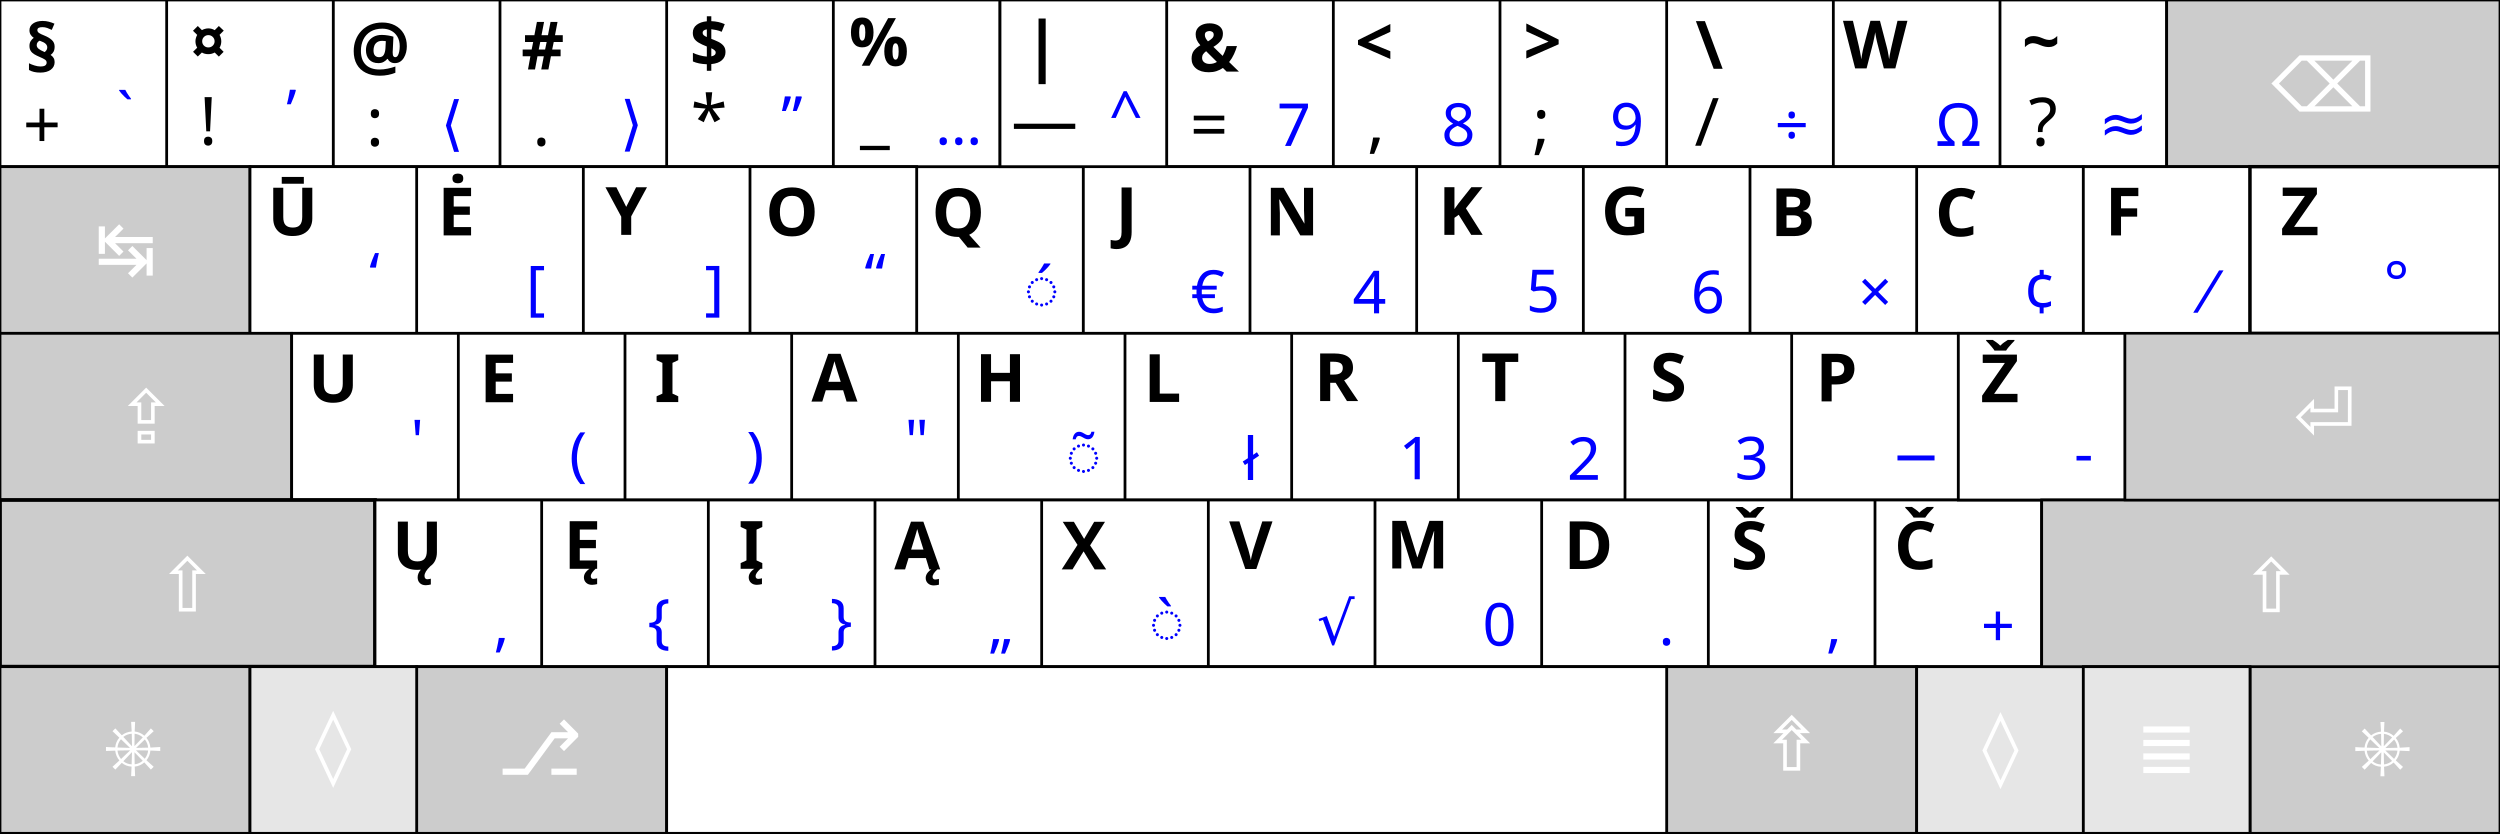
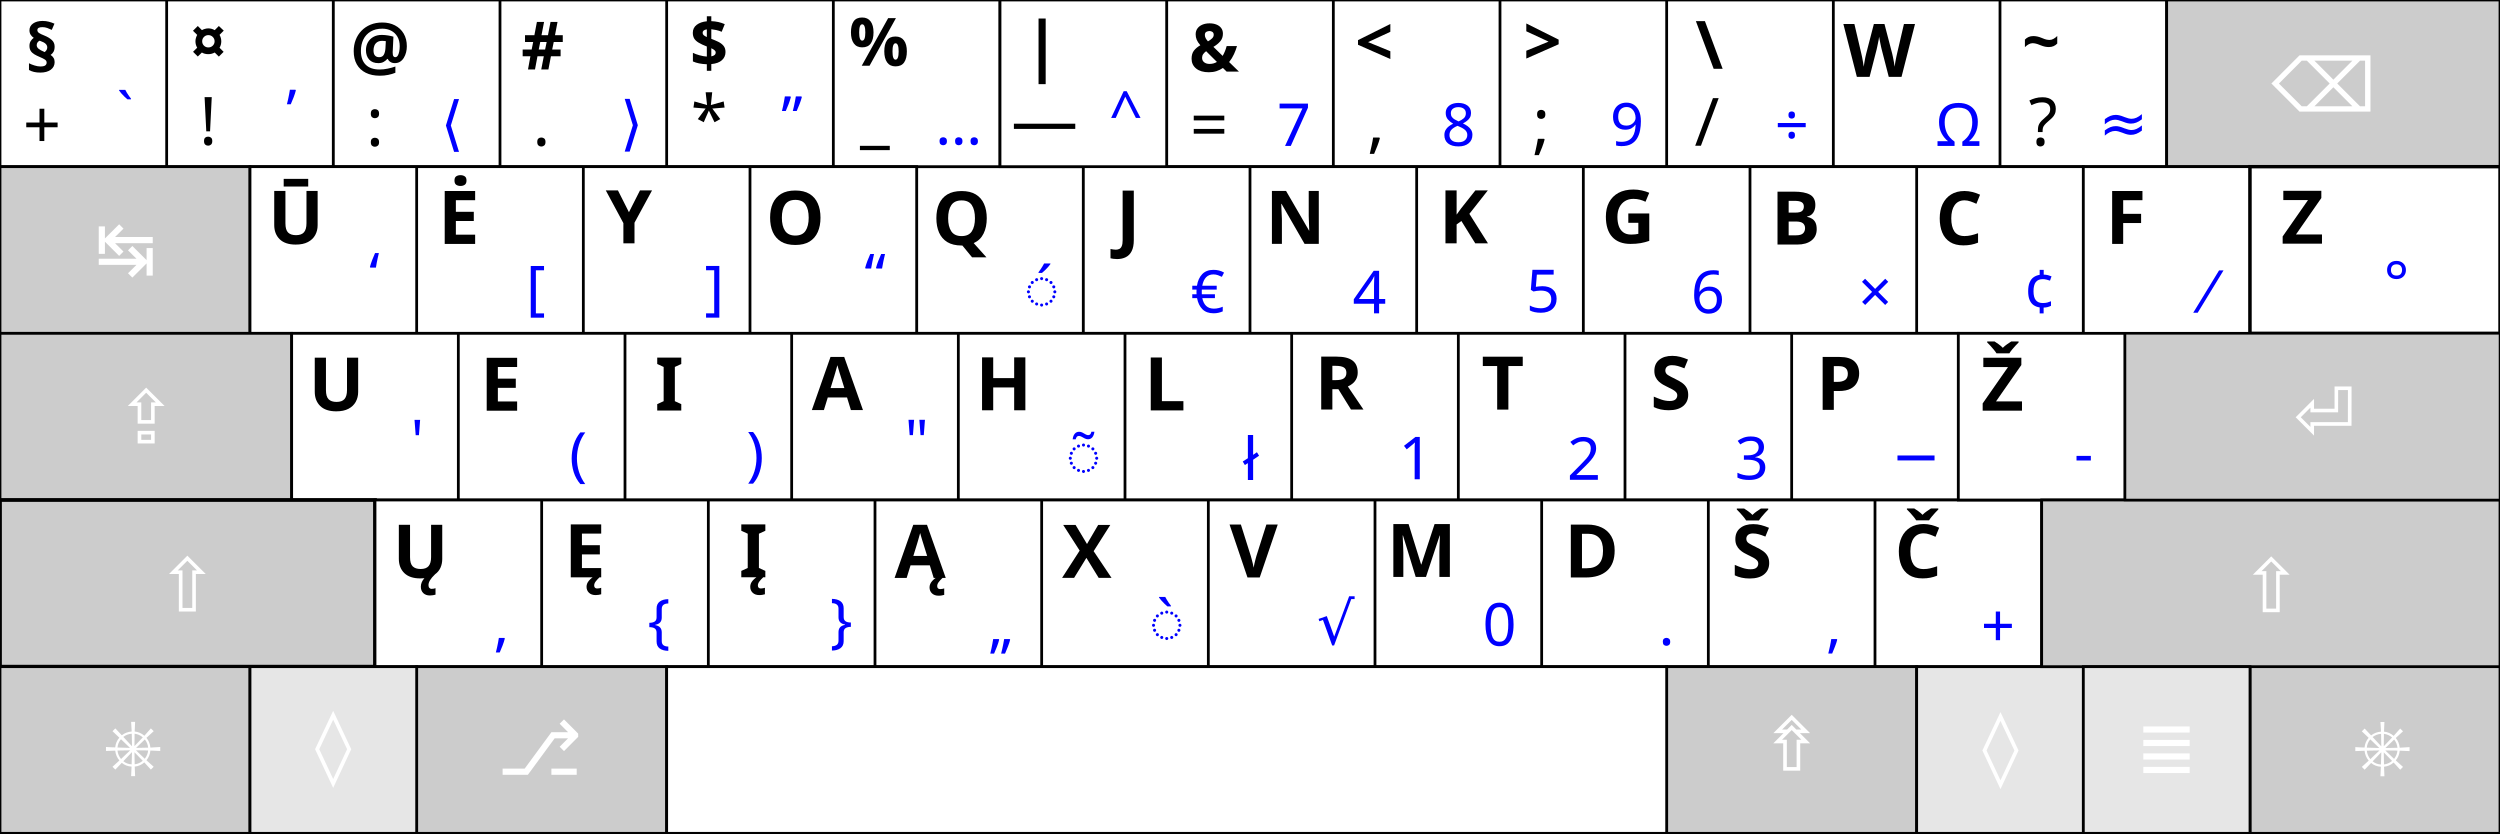
<svg xmlns="http://www.w3.org/2000/svg" width="900" height="300" version="1.0">
  <path d="M330 60h60v60h-60zM0 0h60v60H0V0zM60 0h60v60H60V0z" fill="#fff" fill-rule="evenodd" stroke="#000" />
  <text x="103.034" y="47.534" fill="#00f" font-family="Noto Sans" font-size="24" font-weight="600" style="line-height:1.25">
    <tspan x="103.034" y="47.534" font-size="21.333" font-weight="400" style="font-variant-caps:normal;font-variant-east-asian:normal;font-variant-ligatures:normal;font-variant-numeric:normal">’</tspan>
  </text>
  <g fill-rule="evenodd" stroke="#000">
-     <path d="M120 0h60v60h-60V0zM180 0h60v60h-60V0zM240 0h60v60h-60V0zM300 0h60v60h-60V0zM360 0h60v60h-60V0zM420 0h60v60h-60V0zM480 0h60v60h-60V0zM540 0h60v60h-60V0zM600 0h60v60h-60V0zM660 0h60v60h-60V0zM720 0h60v60h-60V0z" fill="#fff" />
-     <path d="M780 0h120v60H780V0zM0 60h90v60H0V60z" fill="#ccc" />
-     <path d="m90 60h60v60h-60v-60zm60 0h60v60h-60v-60zm60 0h60v60h-60v-60zm60 0h60v60h-60v-60zm90-60h60v60h-60zm30 60h60v60h-60v-60zm60 0h60v60h-60v-60zm60 0h60v60h-60v-60zm60 0h60v60h-60v-60zm60 0h60v60h-60v-60zm60 0h60v60h-60v-60z" fill="#fff" />
-     <path d="M0 120h105v60H0v-60z" fill="#ccc" />
-     <path d="m105 120h60v60h-60v-60zm60 0h60v60h-60v-60zm60 0h60v60h-60v-60zm60 0h60v60h-60v-60zm60 0h60v60h-60v-60zm60 0h60v60h-60v-60zm60 0h60v60h-60v-60zm60 0h60v60h-60v-60zm60 0h60v60h-60v-60zm60 0h60v60h-60v-60z" fill="#fff" />
-     <path d="M0 180h135v60H0z" fill="#ccc" stroke-width="1.342" />
-     <path d="m135 180h60v60h-60v-60zm60 0h60v60h-60v-60zm60 0h60v60h-60v-60zm60 0h60v60h-60v-60zm60 0h60v60h-60v-60zm60 0h60v60h-60v-60zm60 0h60v60h-60v-60zm60 0h60v60h-60v-60zm60 0h60v60h-60v-60zm60 0h60v60h-60v-60z" fill="#fff" />
-     <path d="m0 240h90v60h-90v-60zm150 0h90v60h-90v-60zm450 0h90v60h-90v-60z" fill="#ccc" />
-     <path d="M240 240h360v60H240v-60z" fill="#fff" />
-     <path d="m90 240h60v60h-60v-60zm600 0h60v60h-60v-60z" fill="#e6e6e6" />
-   </g>
-   <g font-family="Noto Sans" font-size="24" font-weight="600">
-     <text x="96.321" y="84.733" style="font-variant-caps:normal;font-variant-east-asian:normal;font-variant-ligatures:normal;font-variant-numeric:normal;line-height:1.25">
-       <tspan x="96.321" y="84.733">Ū</tspan>
-     </text>
-     <text x="157.554" y="84.755" style="line-height:1.25">
-       <tspan x="157.554" y="84.755">Ė</tspan>
-     </text>
-     <text x="217.954" y="84.549" style="line-height:1.25">
-       <tspan x="217.954" y="84.549">Y</tspan>
-     </text>
-     <text x="275.553" y="84.873" style="line-height:1.25">
-       <tspan x="275.553" y="84.873">O</tspan>
-     </text>
-     <text x="335.411" y="85.065" style="line-height:1.25">
-       <tspan x="335.411" y="85.065">Q</tspan>
-     </text>
-     <text x="401.61" y="84.619" style="line-height:1.25">
-       <tspan x="401.61" y="84.619">J</tspan>
-     </text>
-     <text x="455.349" y="84.739" style="line-height:1.25">
-       <tspan x="455.349" y="84.739">N</tspan>
-     </text>
-     <text x="517.822" y="84.544" style="line-height:1.25">
-       <tspan x="517.822" y="84.544">K</tspan>
-     </text>
-     <text x="576.429" y="84.492" style="line-height:1.25">
-       <tspan x="576.429" y="84.492">G</tspan>
-     </text>
-     <text x="637.36" y="84.99" style="line-height:1.25">
-       <tspan x="637.36" y="84.99">B</tspan>
-     </text>
-     <text x="653.614" y="144.499" style="line-height:1.25">
-       <tspan x="653.614" y="144.499">P</tspan>
-     </text>
-   </g>
-   <text x="593.993" y="144.369" font-family="'Noto Sans'" font-size="24px" font-weight="600" style="line-height:1.25">
-     <tspan x="593.993" y="144.369">S</tspan>
-   </text>
-   <g font-family="Noto Sans" font-size="24" font-weight="600">
-     <text x="533.145" y="144.408" style="line-height:1.25">
-       <tspan x="533.145" y="144.408">T</tspan>
-     </text>
-     <text x="473.092" y="144.383" style="line-height:1.25">
-       <tspan x="473.092" y="144.383">R</tspan>
-     </text>
-     <text x="411.73" y="144.696" style="line-height:1.25">
-       <tspan x="411.73" y="144.696">L</tspan>
-     </text>
-     <text x="350.997" y="144.647" style="line-height:1.25">
-       <tspan x="350.997" y="144.647">H</tspan>
-     </text>
-     <text x="292.123" y="144.575" style="line-height:1.25">
-       <tspan x="292.123" y="144.575">A</tspan>
-     </text>
-     <text x="235.605" y="144.734" style="line-height:1.25">
-       <tspan x="235.605" y="144.734">I</tspan>
-     </text>
-     <text x="172.67" y="144.804" style="line-height:1.25">
-       <tspan x="172.67" y="144.804">E</tspan>
-     </text>
-     <text x="110.911" y="144.766" style="line-height:1.25">
-       <tspan x="110.911" y="144.766">U</tspan>
-     </text>
-     <text x="90" y="202.5" style="line-height:1.25" />
-   </g>
-   <text x="8.253" y="53.424" font-family="'Noto Sans'" font-size="24px" font-weight="600" style="line-height:1.25">
-     <tspan x="8.253" y="53.424" font-family="'Noto Sans'" font-weight="normal">+</tspan>
-   </text>
-   <g font-family="Noto Sans" font-size="24" font-weight="600">
-     <text x="9.183" y="25.899" style="line-height:1.25">
-       <tspan x="9.183" y="25.899">§</tspan>
-     </text>
-     <text x="42.012" y="48.692" fill="#00f" style="line-height:1.25">
-       <tspan x="42.012" y="48.692" font-size="21.333" font-weight="400" style="font-variant-caps:normal;font-variant-east-asian:normal;font-variant-ligatures:normal;font-variant-numeric:normal">`</tspan>
-     </text>
-     <text x="45" y="7.5" style="line-height:1.25" />
-   </g>
-   <g font-weight="600">
-     <text x="71.714" y="52.097" font-family="'Noto Sans'" font-size="24px" style="line-height:1.25">
-       <tspan x="71.714" y="52.097" font-family="'Noto Sans'" font-weight="normal">!</tspan>
-     </text>
-     <text x="68.16" y="23.345" font-family="Noto Sans" font-size="24" style="line-height:1.25">
-       <tspan x="68.16" y="23.345">¤</tspan>
-     </text>
-     <text x="131.761" y="52.492" font-family="'Noto Sans'" font-size="24px" style="line-height:1.25">
-       <tspan x="131.761" y="52.492" font-family="'Noto Sans'" font-weight="normal">:</tspan>
-     </text>
-     <text x="126.132" y="25.242" font-family="Noto Sans" font-size="24" style="line-height:1.25">
-       <tspan x="126.132" y="25.242">@</tspan>
-     </text>
-     <text x="191.674" y="52.411" font-family="'Noto Sans'" font-size="24px" style="line-height:1.25">
-       <tspan x="191.674" y="52.411" font-family="'Noto Sans'" font-weight="normal">.</tspan>
-     </text>
-     <text x="187.629" y="25.01" font-family="Noto Sans" font-size="24" style="line-height:1.25">
-       <tspan x="187.629" y="25.01">#</tspan>
-     </text>
-     <text x="248.661" y="51.443" font-family="'Noto Sans'" font-size="24px" style="line-height:1.25">
-       <tspan x="248.661" y="51.443" font-family="'Noto Sans'" font-weight="normal">*</tspan>
-     </text>
-     <text x="248.384" y="24.085" font-family="Noto Sans" font-size="24" style="line-height:1.25">
-       <tspan x="248.384" y="24.085">$</tspan>
-     </text>
-     <text x="309.619" y="50.344" font-family="'Noto Sans'" font-size="24px" style="line-height:1.25">
-       <tspan x="309.619" y="50.344" font-family="'Noto Sans'" font-weight="normal">_</tspan>
-     </text>
-     <text x="305.592" y="23.677" font-family="Noto Sans" font-size="24" style="line-height:1.25">
-       <tspan x="305.592" y="23.677">%</tspan>
-     </text>
-     <text x="364.051" y="51.905" font-family="'Noto Sans'" font-size="24px" style="line-height:1.25">
-       <tspan x="364.051" y="51.905" font-family="'Noto Sans'" font-weight="normal">—</tspan>
-     </text>
-     <text x="368.551" y="24.839" font-family="Noto Sans" font-size="24" style="line-height:1.25">
-       <tspan x="368.551" y="24.839">|</tspan>
-     </text>
-     <text x="399.201" y="48.147" fill="#00f" font-family="Noto Sans" font-size="24" style="line-height:1.25">
-       <tspan x="399.201" y="48.147" font-size="21.333" font-weight="400" style="font-variant-caps:normal;font-variant-east-asian:normal;font-variant-ligatures:normal;font-variant-numeric:normal">^</tspan>
-     </text>
-     <text x="428.406" y="53.324" font-family="'Noto Sans'" font-size="24px" style="line-height:1.25">
-       <tspan x="428.406" y="53.324" font-family="'Noto Sans'" font-weight="normal">=</tspan>
-     </text>
-   </g>
-   <g font-family="Noto Sans" font-size="24" font-weight="600">
-     <text x="428.014" y="25.779" style="line-height:1.25">
-       <tspan x="428.014" y="25.779">&amp;</tspan>
-     </text>
-     <text x="459.715" y="52.534" fill="#00f" style="line-height:1.25">
-       <tspan x="459.715" y="52.534" font-size="21.333" font-weight="400" style="font-variant-caps:normal;font-variant-east-asian:normal;font-variant-ligatures:normal;font-variant-numeric:normal">7</tspan>
-     </text>
-     <text x="518.928" y="52.491" fill="#00f" style="line-height:1.25">
-       <tspan x="518.928" y="52.491" font-size="21.333" font-weight="400" style="font-variant-caps:normal;font-variant-east-asian:normal;font-variant-ligatures:normal;font-variant-numeric:normal">8</tspan>
-     </text>
-   </g>
-   <g font-weight="600">
-     <text x="492.135" y="52.291" font-family="'Noto Sans'" font-size="24px" style="line-height:1.25">
-       <tspan x="492.135" y="52.291" font-family="'Noto Sans'" font-weight="normal">,</tspan>
-     </text>
-     <text x="487.853" y="23.633" font-family="Noto Sans" font-size="24" style="line-height:1.25">
-       <tspan x="487.853" y="23.633">&lt;</tspan>
-     </text>
-     <text x="551.669" y="52.75" font-family="'Noto Sans'" font-size="24px" style="line-height:1.25">
-       <tspan x="551.669" y="52.75" font-family="'Noto Sans'" font-weight="normal">;</tspan>
-     </text>
-     <text x="548.438" y="23.454" font-family="Noto Sans" font-size="24" style="line-height:1.25">
-       <tspan x="548.438" y="23.454">&gt;</tspan>
-     </text>
-     <text x="579.629" y="52.387" fill="#00f" font-family="Noto Sans" font-size="24" style="line-height:1.25">
-       <tspan x="579.629" y="52.387" font-size="21.333" font-weight="400" style="font-variant-caps:normal;font-variant-east-asian:normal;font-variant-ligatures:normal;font-variant-numeric:normal">9</tspan>
-     </text>
-     <text x="610.039" y="52.459" font-family="'Noto Sans'" font-size="24px" style="line-height:1.25">
-       <tspan x="610.039" y="52.459" font-family="'Noto Sans'" font-weight="normal">/</tspan>
-     </text>
-   </g>
-   <g font-family="Noto Sans" font-size="24" font-weight="600">
-     <text x="610.382" y="24.759" style="line-height:1.25">
-       <tspan x="610.382" y="24.759">\</tspan>
-     </text>
-     <text x="638.946" y="52.557" fill="#00f" style="line-height:1.25">
-       <tspan x="638.946" y="52.557" font-size="21.333" font-weight="400" style="font-variant-caps:normal;font-variant-east-asian:normal;font-variant-ligatures:normal;font-variant-numeric:normal">÷</tspan>
-     </text>
-     <text x="663.474" y="24.626" style="line-height:1.25">
-       <tspan x="663.474" y="24.626">W</tspan>
-     </text>
-   </g>
-   <text x="730.291" y="52.383" font-family="'Noto Sans'" font-size="24px" font-weight="600" style="line-height:1.25">
-     <tspan x="730.291" y="52.383" font-family="'Noto Sans'" font-weight="normal">?</tspan>
-   </text>
-   <g font-family="Noto Sans" font-size="24" font-weight="600">
-     <text x="727.938" y="23.425" style="line-height:1.25">
+     <path d="m120 0h60v60h-60zm60 0h60v60h-60zm60 0h60v60h-60zm60 0h60v60h-60zm60 0h60v60h-60zm60 0h60v60h-60zm60 0h60v60h-60zm60 0h60v60h-60zm60 0h60v60h-60zm60 0h60v60h-60zm60 0h60v60h-60z" fill="#fff" />
+     <path d="m780 0h120v60h-120zm-780 60h90v60h-90z" fill="#ccc" />
+     <path d="m90 60h60v60h-60zm60 0h60v60h-60zm60 0h60v60h-60zm60 0h60v60h-60zm90-60h60v60h-60zm30 60h60v60h-60zm60 0h60v60h-60zm60 0h60v60h-60zm60 0h60v60h-60zm60 0h60v60h-60zm60 0h60v60h-60z" fill="#fff" />
+     <path d="m0 120h105v60h-105z" fill="#ccc" />
+     <path d="m105 120h60v60h-60zm60 0h60v60h-60zm60 0h60v60h-60zm60 0h60v60h-60zm60 0h60v60h-60zm60 0h60v60h-60zm60 0h60v60h-60zm60 0h60v60h-60zm60 0h60v60h-60zm60 0h60v60h-60z" fill="#fff" />
+     <path d="m0 180h135v60h-135z" fill="#ccc" stroke-width="1.342" />
+     <path d="m135 180h60v60h-60zm60 0h60v60h-60zm60 0h60v60h-60zm60 0h60v60h-60zm60 0h60v60h-60zm60 0h60v60h-60zm60 0h60v60h-60zm60 0h60v60h-60zm60 0h60v60h-60zm60 0h60v60h-60z" fill="#fff" />
+     <path d="m0 240h90v60h-90zm150 0h90v60h-90zm450 0h90v60h-90z" fill="#ccc" />
+     <path d="m240 240h360v60h-360z" fill="#fff" />
+     <path d="m90 240h60v60h-60zm600 0h60v60h-60z" fill="#e6e6e6" />
+   </g>
+   <g font-family="'Noto Sans'" font-weight="600">
+     <g font-size="26.667px">
+       <text x="96.458" y="87.783" style="font-variant-caps:normal;font-variant-east-asian:normal;font-variant-ligatures:normal;font-variant-numeric:normal;line-height:1.25">
+         <tspan x="96.458" y="87.783" font-size="26.667px">Ū</tspan>
+       </text>
+       <text x="157.691" y="87.805" style="line-height:1.25">
+         <tspan x="157.691" y="87.805" font-size="26.667px">Ė</tspan>
+       </text>
+       <text x="218.091" y="87.599" style="line-height:1.25">
+         <tspan x="218.091" y="87.599" font-size="26.667px">Y</tspan>
+       </text>
+       <text x="275.69" y="87.923" style="line-height:1.25">
+         <tspan x="275.69" y="87.923" font-size="26.667px">O</tspan>
+       </text>
+       <text x="335.548" y="88.115" style="line-height:1.25">
+         <tspan x="335.548" y="88.115" font-size="26.667px">Q</tspan>
+       </text>
+       <text x="401.747" y="87.669" style="line-height:1.25">
+         <tspan x="401.747" y="87.669" font-size="26.667px">J</tspan>
+       </text>
+       <text x="455.486" y="87.789" style="line-height:1.25">
+         <tspan x="455.486" y="87.789" font-size="26.667px">N</tspan>
+       </text>
+       <text x="517.959" y="87.594" style="line-height:1.25">
+         <tspan x="517.959" y="87.594" font-size="26.667px">K</tspan>
+       </text>
+       <text x="576.566" y="87.542" style="line-height:1.25">
+         <tspan x="576.566" y="87.542" font-size="26.667px">G</tspan>
+       </text>
+       <text x="637.497" y="88.04" style="line-height:1.25">
+         <tspan x="637.497" y="88.04" font-size="26.667px">B</tspan>
+       </text>
+       <text x="653.751" y="147.549" style="line-height:1.25">
+         <tspan x="653.751" y="147.549" font-size="26.667px">P</tspan>
+       </text>
+       <text x="594.13" y="147.419" style="line-height:1.25">
+         <tspan x="594.13" y="147.419" font-size="26.667px">S</tspan>
+       </text>
+       <text x="533.282" y="147.458" style="line-height:1.25">
+         <tspan x="533.282" y="147.458" font-size="26.667px">T</tspan>
+       </text>
+       <text x="473.229" y="147.433" style="line-height:1.25">
+         <tspan x="473.229" y="147.433" font-size="26.667px">R</tspan>
+       </text>
+       <text x="411.867" y="147.746" style="line-height:1.25">
+         <tspan x="411.867" y="147.746" font-size="26.667px">L</tspan>
+       </text>
+       <text x="351.134" y="147.697" style="line-height:1.25">
+         <tspan x="351.134" y="147.697" font-size="26.667px">H</tspan>
+       </text>
+       <text x="292.26" y="147.625" style="line-height:1.25">
+         <tspan x="292.26" y="147.625" font-size="26.667px">A</tspan>
+       </text>
+       <text x="235.742" y="147.784" style="line-height:1.25">
+         <tspan x="235.742" y="147.784" font-size="26.667px">I</tspan>
+       </text>
+       <text x="172.807" y="147.854" style="line-height:1.25">
+         <tspan x="172.807" y="147.854" font-size="26.667px">E</tspan>
+       </text>
+       <text x="111.048" y="147.816" style="line-height:1.25">
+         <tspan x="111.048" y="147.816" font-size="26.667px">U</tspan>
+       </text>
+     </g>
+     <g font-size="24px">
+       <text x="90" y="202.5" style="line-height:1.25" />
+       <text x="8.253" y="53.424" style="line-height:1.25">
+         <tspan x="8.253" y="53.424" font-family="'Noto Sans'" font-weight="normal">+</tspan>
+       </text>
+       <text x="9.183" y="25.899" style="line-height:1.25">
+         <tspan x="9.183" y="25.899">§</tspan>
+       </text>
+       <text x="42.012" y="48.692" fill="#0000ff" style="line-height:1.25">
+         <tspan x="42.012" y="48.692" font-size="21.333px" font-weight="400" style="font-variant-caps:normal;font-variant-east-asian:normal;font-variant-ligatures:normal;font-variant-numeric:normal">`</tspan>
+       </text>
+       <text x="45" y="7.5" style="line-height:1.25" />
+       <text x="71.714" y="52.097" style="line-height:1.25">
+         <tspan x="71.714" y="52.097" font-family="'Noto Sans'" font-weight="normal">!</tspan>
+       </text>
+       <text x="68.16" y="23.345" style="line-height:1.25">
+         <tspan x="68.16" y="23.345">¤</tspan>
+       </text>
+       <text x="131.761" y="52.492" style="line-height:1.25">
+         <tspan x="131.761" y="52.492" font-family="'Noto Sans'" font-weight="normal">:</tspan>
+       </text>
+       <text x="126.132" y="25.242" style="line-height:1.25">
+         <tspan x="126.132" y="25.242">@</tspan>
+       </text>
+       <text x="191.674" y="52.411" style="line-height:1.25">
+         <tspan x="191.674" y="52.411" font-family="'Noto Sans'" font-weight="normal">.</tspan>
+       </text>
+       <text x="187.629" y="25.01" style="line-height:1.25">
+         <tspan x="187.629" y="25.01">#</tspan>
+       </text>
+       <text x="248.661" y="51.443" style="line-height:1.25">
+         <tspan x="248.661" y="51.443" font-family="'Noto Sans'" font-weight="normal">*</tspan>
+       </text>
+       <text x="248.384" y="24.085" style="line-height:1.25">
+         <tspan x="248.384" y="24.085">$</tspan>
+       </text>
+       <text x="309.619" y="50.344" style="line-height:1.25">
+         <tspan x="309.619" y="50.344" font-family="'Noto Sans'" font-weight="normal">_</tspan>
+       </text>
+       <text x="305.592" y="23.677" style="line-height:1.25">
+         <tspan x="305.592" y="23.677">%</tspan>
+       </text>
+       <text x="364.051" y="51.905" style="line-height:1.25">
+         <tspan x="364.051" y="51.905" font-family="'Noto Sans'" font-weight="normal">—</tspan>
+       </text>
+       <text x="368.551" y="24.839" style="line-height:1.25">
+         <tspan x="368.551" y="24.839">|</tspan>
+       </text>
+       <text x="399.201" y="48.147" fill="#0000ff" style="line-height:1.25">
+         <tspan x="399.201" y="48.147" font-size="21.333px" font-weight="400" style="font-variant-caps:normal;font-variant-east-asian:normal;font-variant-ligatures:normal;font-variant-numeric:normal">^</tspan>
+       </text>
+       <text x="428.406" y="53.324" style="line-height:1.25">
+         <tspan x="428.406" y="53.324" font-family="'Noto Sans'" font-weight="normal">=</tspan>
+       </text>
+       <text x="428.014" y="25.779" style="line-height:1.25">
+         <tspan x="428.014" y="25.779">&amp;</tspan>
+       </text>
+       <text x="459.715" y="52.534" fill="#0000ff" style="line-height:1.25">
+         <tspan x="459.715" y="52.534" font-size="21.333px" font-weight="400" style="font-variant-caps:normal;font-variant-east-asian:normal;font-variant-ligatures:normal;font-variant-numeric:normal">7</tspan>
+       </text>
+       <text x="518.928" y="52.491" fill="#0000ff" style="line-height:1.25">
+         <tspan x="518.928" y="52.491" font-size="21.333px" font-weight="400" style="font-variant-caps:normal;font-variant-east-asian:normal;font-variant-ligatures:normal;font-variant-numeric:normal">8</tspan>
+       </text>
+       <text x="492.135" y="52.291" style="line-height:1.25">
+         <tspan x="492.135" y="52.291" font-family="'Noto Sans'" font-weight="normal">,</tspan>
+       </text>
+       <text x="487.853" y="23.633" style="line-height:1.25">
+         <tspan x="487.853" y="23.633">&lt;</tspan>
+       </text>
+       <text x="551.669" y="52.75" style="line-height:1.25">
+         <tspan x="551.669" y="52.75" font-family="'Noto Sans'" font-weight="normal">;</tspan>
+       </text>
+       <text x="548.438" y="23.454" style="line-height:1.25">
+         <tspan x="548.438" y="23.454">&gt;</tspan>
+       </text>
+       <text x="579.629" y="52.387" fill="#0000ff" style="line-height:1.25">
+         <tspan x="579.629" y="52.387" font-size="21.333px" font-weight="400" style="font-variant-caps:normal;font-variant-east-asian:normal;font-variant-ligatures:normal;font-variant-numeric:normal">9</tspan>
+       </text>
+       <text x="610.039" y="52.459" style="line-height:1.25">
+         <tspan x="610.039" y="52.459" font-family="'Noto Sans'" font-weight="normal">/</tspan>
+       </text>
+       <text x="610.382" y="24.759" style="line-height:1.25">
+         <tspan x="610.382" y="24.759">\</tspan>
+       </text>
+       <text x="638.946" y="52.557" fill="#0000ff" style="line-height:1.25">
+         <tspan x="638.946" y="52.557" font-size="21.333px" font-weight="400" style="font-variant-caps:normal;font-variant-east-asian:normal;font-variant-ligatures:normal;font-variant-numeric:normal">÷</tspan>
+       </text>
+     </g>
+     <text x="663.611" y="27.676" font-size="26.667px" style="line-height:1.25">
+       <tspan x="663.611" y="27.676" font-size="26.667px">W</tspan>
+     </text>
+     <text x="730.291" y="52.383" font-size="24px" style="line-height:1.25">
+       <tspan x="730.291" y="52.383" font-family="'Noto Sans'" font-weight="normal">?</tspan>
+     </text>
+     <text x="727.938" y="23.425" font-size="24px" style="line-height:1.25">
      <tspan x="727.938" y="23.425">~</tspan>
    </text>
-     <text x="141.178" y="204.914" style="line-height:1.25">
-       <tspan x="141.178" y="204.914">Ų</tspan>
-     </text>
-     <text x="202.939" y="204.777" style="line-height:1.25">
-       <tspan x="202.939" y="204.777">Ę</tspan>
-     </text>
-     <text x="265.869" y="204.773" style="line-height:1.25">
-       <tspan x="265.869" y="204.773">Į</tspan>
-     </text>
-     <text x="321.92" y="204.994" style="line-height:1.25">
-       <tspan x="321.92" y="204.994">Ą</tspan>
-     </text>
-     <text x="382.215" y="204.981" style="line-height:1.25">
-       <tspan x="382.215" y="204.981">X</tspan>
-     </text>
-     <text x="442.504" y="204.838" style="line-height:1.25">
-       <tspan x="442.504" y="204.838">V</tspan>
-     </text>
-     <text x="499.063" y="204.653" style="line-height:1.25">
-       <tspan x="499.063" y="204.653">M</tspan>
-     </text>
-     <text x="562.951" y="204.843" style="line-height:1.25">
-       <tspan x="562.951" y="204.843">D</tspan>
-     </text>
-     <text x="623.147" y="204.945" style="line-height:1.25">
-       <tspan x="623.147" y="204.945">Š</tspan>
-     </text>
-     <text x="681.896" y="204.91" style="line-height:1.25">
-       <tspan x="681.896" y="204.91">Č</tspan>
-     </text>
-   </g>
-   <g fill="#00f" font-family="Noto Sans">
-     <text x="413.688" y="231.315" font-size="21.333" font-weight="400" style="font-variant-caps:normal;font-variant-east-asian:normal;font-variant-ligatures:normal;font-variant-numeric:normal;line-height:1.25">
+     <g font-size="26.667px">
+       <text x="141.315" y="207.964" style="line-height:1.25">
+         <tspan x="141.315" y="207.964" font-size="26.667px">Ų</tspan>
+       </text>
+       <text x="203.076" y="207.827" style="line-height:1.25">
+         <tspan x="203.076" y="207.827" font-size="26.667px">Ę</tspan>
+       </text>
+       <text x="266.006" y="207.823" style="line-height:1.25">
+         <tspan x="266.006" y="207.823" font-size="26.667px">Į</tspan>
+       </text>
+       <text x="322.057" y="208.044" style="line-height:1.25">
+         <tspan x="322.057" y="208.044" font-size="26.667px">Ą</tspan>
+       </text>
+       <text x="382.352" y="208.031" style="line-height:1.25">
+         <tspan x="382.352" y="208.031" font-size="26.667px">X</tspan>
+       </text>
+       <text x="442.641" y="207.888" style="line-height:1.25">
+         <tspan x="442.641" y="207.888" font-size="26.667px">V</tspan>
+       </text>
+       <text x="499.2" y="207.703" style="line-height:1.25">
+         <tspan x="499.2" y="207.703" font-size="26.667px">M</tspan>
+       </text>
+       <text x="563.088" y="207.893" style="line-height:1.25">
+         <tspan x="563.088" y="207.893" font-size="26.667px">D</tspan>
+       </text>
+       <text x="623.284" y="207.995" style="line-height:1.25">
+         <tspan x="623.284" y="207.995" font-size="26.667px">Š</tspan>
+       </text>
+       <text x="682.033" y="207.96" style="line-height:1.25">
+         <tspan x="682.033" y="207.96" font-size="26.667px">Č</tspan>
+       </text>
+     </g>
+   </g>
+   <g fill="#0000ff" font-family="'Noto Sans'">
+     <text x="413.688" y="231.315" font-size="21.333px" font-weight="400" style="font-variant-caps:normal;font-variant-east-asian:normal;font-variant-ligatures:normal;font-variant-numeric:normal;line-height:1.25">
      <tspan x="413.688" y="231.315" style="font-variant-caps:normal;font-variant-east-asian:normal;font-variant-ligatures:normal;font-variant-numeric:normal">̀</tspan>
    </text>
-     <text x="383.724" y="171.176" font-size="21.333" font-weight="400" style="font-variant-caps:normal;font-variant-east-asian:normal;font-variant-ligatures:normal;font-variant-numeric:normal;line-height:1.25">
+     <text x="383.724" y="171.176" font-size="21.333px" font-weight="400" style="font-variant-caps:normal;font-variant-east-asian:normal;font-variant-ligatures:normal;font-variant-numeric:normal;line-height:1.25">
      <tspan x="383.724" y="171.176" style="font-variant-caps:normal;font-variant-east-asian:normal;font-variant-ligatures:normal;font-variant-numeric:normal">̃</tspan>
    </text>
-     <text x="368.65" y="111.271" font-size="24" font-weight="600" style="line-height:1.25">
-       <tspan x="368.65" y="111.271" font-size="21.333" font-weight="400" style="font-variant-caps:normal;font-variant-east-asian:normal;font-variant-ligatures:normal;font-variant-numeric:normal">́</tspan>
-     </text>
-     <g font-size="21.333" font-weight="400">
+     <text x="368.65" y="111.271" font-size="24px" font-weight="600" style="line-height:1.25">
+       <tspan x="368.65" y="111.271" font-size="21.333px" font-weight="400" style="font-variant-caps:normal;font-variant-east-asian:normal;font-variant-ligatures:normal;font-variant-numeric:normal">́</tspan>
+     </text>
+     <g font-size="21.333px" font-weight="400">
      <text x="147.835" y="166.394" style="font-variant-caps:normal;font-variant-east-asian:normal;font-variant-ligatures:normal;font-variant-numeric:normal;line-height:1.25">
        <tspan x="147.835" y="166.394" style="font-variant-caps:normal;font-variant-east-asian:normal;font-variant-ligatures:normal;font-variant-numeric:normal">'</tspan>
      </text>
      <text x="204.94" y="170.89" style="font-variant-caps:normal;font-variant-east-asian:normal;font-variant-ligatures:normal;font-variant-numeric:normal;line-height:1.25">
        <tspan x="204.94" y="170.89" style="font-variant-caps:normal;font-variant-east-asian:normal;font-variant-ligatures:normal;font-variant-numeric:normal">(</tspan>
      </text>
      <text x="268.696" y="170.745" style="font-variant-caps:normal;font-variant-east-asian:normal;font-variant-ligatures:normal;font-variant-numeric:normal;line-height:1.25">
        <tspan x="268.696" y="170.745" style="font-variant-caps:normal;font-variant-east-asian:normal;font-variant-ligatures:normal;font-variant-numeric:normal">)</tspan>
      </text>
      <text x="325.671" y="166.354" style="font-variant-caps:normal;font-variant-east-asian:normal;font-variant-ligatures:normal;font-variant-numeric:normal;line-height:1.25">
        <tspan x="325.671" y="166.354" style="font-variant-caps:normal;font-variant-east-asian:normal;font-variant-ligatures:normal;font-variant-numeric:normal">"</tspan>
      </text>
      <text x="177.855" y="232.13" style="font-variant-caps:normal;font-variant-east-asian:normal;font-variant-ligatures:normal;font-variant-numeric:normal;line-height:1.25">
        <tspan x="177.855" y="232.13" style="font-variant-caps:normal;font-variant-east-asian:normal;font-variant-ligatures:normal;font-variant-numeric:normal">‚</tspan>
      </text>
      <text x="233.169" y="230.933" style="font-variant-caps:normal;font-variant-east-asian:normal;font-variant-ligatures:normal;font-variant-numeric:normal;line-height:1.25">
        <tspan x="233.169" y="230.933" style="font-variant-caps:normal;font-variant-east-asian:normal;font-variant-ligatures:normal;font-variant-numeric:normal">{</tspan>
      </text>
      <text x="298.813" y="230.823" style="font-variant-caps:normal;font-variant-east-asian:normal;font-variant-ligatures:normal;font-variant-numeric:normal;line-height:1.25">
        <tspan x="298.813" y="230.823" style="font-variant-caps:normal;font-variant-east-asian:normal;font-variant-ligatures:normal;font-variant-numeric:normal">}</tspan>
      </text>
      <text x="355.845" y="232.54" style="font-variant-caps:normal;font-variant-east-asian:normal;font-variant-ligatures:normal;font-variant-numeric:normal;line-height:1.25">
        <tspan x="355.845" y="232.54" style="font-variant-caps:normal;font-variant-east-asian:normal;font-variant-ligatures:normal;font-variant-numeric:normal">„</tspan>
      </text>
    </g>
-     <g font-size="24" font-weight="600">
+     <g font-size="24px" font-weight="600">
      <text x="132.92" y="106.346" style="line-height:1.25">
-         <tspan x="132.92" y="106.346" font-size="21.333" font-weight="400" style="font-variant-caps:normal;font-variant-east-asian:normal;font-variant-ligatures:normal;font-variant-numeric:normal">‘</tspan>
+         <tspan x="132.92" y="106.346" font-size="21.333px" font-weight="400" style="font-variant-caps:normal;font-variant-east-asian:normal;font-variant-ligatures:normal;font-variant-numeric:normal">‘</tspan>
      </text>
      <text x="189.366" y="110.991" style="line-height:1.25">
-         <tspan x="189.366" y="110.991" font-size="21.333" font-weight="400" style="font-variant-caps:normal;font-variant-east-asian:normal;font-variant-ligatures:normal;font-variant-numeric:normal">[</tspan>
+         <tspan x="189.366" y="110.991" font-size="21.333px" font-weight="400" style="font-variant-caps:normal;font-variant-east-asian:normal;font-variant-ligatures:normal;font-variant-numeric:normal">[</tspan>
      </text>
      <text x="253.649" y="110.978" style="line-height:1.25">
-         <tspan x="253.649" y="110.978" font-size="21.333" font-weight="400" style="font-variant-caps:normal;font-variant-east-asian:normal;font-variant-ligatures:normal;font-variant-numeric:normal">]</tspan>
+         <tspan x="253.649" y="110.978" font-size="21.333px" font-weight="400" style="font-variant-caps:normal;font-variant-east-asian:normal;font-variant-ligatures:normal;font-variant-numeric:normal">]</tspan>
      </text>
      <text x="311.211" y="106.666" style="line-height:1.25">
-         <tspan x="311.211" y="106.666" font-size="21.333" font-weight="400" style="font-variant-caps:normal;font-variant-east-asian:normal;font-variant-ligatures:normal;font-variant-numeric:normal">“</tspan>
+         <tspan x="311.211" y="106.666" font-size="21.333px" font-weight="400" style="font-variant-caps:normal;font-variant-east-asian:normal;font-variant-ligatures:normal;font-variant-numeric:normal">“</tspan>
      </text>
      <text x="428.733" y="112.567" style="line-height:1.25">
-         <tspan x="428.733" y="112.567" font-size="21.333" font-weight="400" style="font-variant-caps:normal;font-variant-east-asian:normal;font-variant-ligatures:normal;font-variant-numeric:normal">€</tspan>
+         <tspan x="428.733" y="112.567" font-size="21.333px" font-weight="400" style="font-variant-caps:normal;font-variant-east-asian:normal;font-variant-ligatures:normal;font-variant-numeric:normal">€</tspan>
      </text>
      <text x="486.915" y="112.789" style="line-height:1.25">
-         <tspan x="486.915" y="112.789" font-size="21.333" font-weight="400" style="font-variant-caps:normal;font-variant-east-asian:normal;font-variant-ligatures:normal;font-variant-numeric:normal">4</tspan>
+         <tspan x="486.915" y="112.789" font-size="21.333px" font-weight="400" style="font-variant-caps:normal;font-variant-east-asian:normal;font-variant-ligatures:normal;font-variant-numeric:normal">4</tspan>
      </text>
      <text x="549.395" y="112.373" style="line-height:1.25">
-         <tspan x="549.395" y="112.373" font-size="21.333" font-weight="400" style="font-variant-caps:normal;font-variant-east-asian:normal;font-variant-ligatures:normal;font-variant-numeric:normal">5</tspan>
+         <tspan x="549.395" y="112.373" font-size="21.333px" font-weight="400" style="font-variant-caps:normal;font-variant-east-asian:normal;font-variant-ligatures:normal;font-variant-numeric:normal">5</tspan>
      </text>
      <text x="608.719" y="112.715" style="line-height:1.25">
-         <tspan x="608.719" y="112.715" font-size="21.333" font-weight="400" style="font-variant-caps:normal;font-variant-east-asian:normal;font-variant-ligatures:normal;font-variant-numeric:normal">6</tspan>
+         <tspan x="608.719" y="112.715" font-size="21.333px" font-weight="400" style="font-variant-caps:normal;font-variant-east-asian:normal;font-variant-ligatures:normal;font-variant-numeric:normal">6</tspan>
      </text>
      <text x="668.963" y="112.602" style="line-height:1.25">
-         <tspan x="668.963" y="112.602" font-size="21.333" font-weight="400" style="font-variant-caps:normal;font-variant-east-asian:normal;font-variant-ligatures:normal;font-variant-numeric:normal">×</tspan>
-       </text>
-     </g>
-     <g font-size="21.333" font-weight="400">
+         <tspan x="668.963" y="112.602" font-size="21.333px" font-weight="400" style="font-variant-caps:normal;font-variant-east-asian:normal;font-variant-ligatures:normal;font-variant-numeric:normal">×</tspan>
+       </text>
+     </g>
+     <g font-size="21.333px" font-weight="400">
      <text x="447.577" y="172.805" style="font-variant-caps:normal;font-variant-east-asian:normal;font-variant-ligatures:normal;font-variant-numeric:normal;line-height:1.25">
        <tspan x="447.577" y="172.805" style="font-variant-caps:normal;font-variant-east-asian:normal;font-variant-ligatures:normal;font-variant-numeric:normal">ł</tspan>
      </text>
      <text x="503.544" y="172.531" style="font-variant-caps:normal;font-variant-east-asian:normal;font-variant-ligatures:normal;font-variant-numeric:normal;line-height:1.25">
        <tspan x="503.544" y="172.531" style="font-variant-caps:normal;font-variant-east-asian:normal;font-variant-ligatures:normal;font-variant-numeric:normal">1</tspan>
      </text>
      <text x="564.138" y="172.739" style="font-variant-caps:normal;font-variant-east-asian:normal;font-variant-ligatures:normal;font-variant-numeric:normal;line-height:1.25">
        <tspan x="564.138" y="172.739" style="font-variant-caps:normal;font-variant-east-asian:normal;font-variant-ligatures:normal;font-variant-numeric:normal">2</tspan>
      </text>
      <text x="624.524" y="172.565" style="font-variant-caps:normal;font-variant-east-asian:normal;font-variant-ligatures:normal;font-variant-numeric:normal;line-height:1.25">
        <tspan x="624.524" y="172.565" style="font-variant-caps:normal;font-variant-east-asian:normal;font-variant-ligatures:normal;font-variant-numeric:normal">3</tspan>
      </text>
      <text x="680.825" y="171.551" style="font-variant-caps:normal;font-variant-east-asian:normal;font-variant-ligatures:normal;font-variant-numeric:normal;line-height:1.25">
        <tspan x="680.825" y="171.551" style="font-variant-caps:normal;font-variant-east-asian:normal;font-variant-ligatures:normal;font-variant-numeric:normal">−</tspan>
      </text>
      <text x="474.065" y="231.952" style="font-variant-caps:normal;font-variant-east-asian:normal;font-variant-ligatures:normal;font-variant-numeric:normal;line-height:1.25">
        <tspan x="474.065" y="231.952" style="font-variant-caps:normal;font-variant-east-asian:normal;font-variant-ligatures:normal;font-variant-numeric:normal">√</tspan>
      </text>
      <text x="533.726" y="232.427" style="font-variant-caps:normal;font-variant-east-asian:normal;font-variant-ligatures:normal;font-variant-numeric:normal;line-height:1.25">
        <tspan x="533.726" y="232.427" style="font-variant-caps:normal;font-variant-east-asian:normal;font-variant-ligatures:normal;font-variant-numeric:normal">0</tspan>
      </text>
      <text x="597.085" y="232.207" style="font-variant-caps:normal;font-variant-east-asian:normal;font-variant-ligatures:normal;font-variant-numeric:normal;line-height:1.25">
        <tspan x="597.085" y="232.207" style="font-variant-caps:normal;font-variant-east-asian:normal;font-variant-ligatures:normal;font-variant-numeric:normal">.</tspan>
      </text>
      <text x="657.308" y="232.53" style="font-variant-caps:normal;font-variant-east-asian:normal;font-variant-ligatures:normal;font-variant-numeric:normal;line-height:1.25;white-space:pre">
        <tspan x="657.308" y="232.53" style="font-variant-caps:normal;font-variant-east-asian:normal;font-variant-ligatures:normal;font-variant-numeric:normal">,</tspan>
      </text>
    </g>
  </g>
-   <g fill="#fff" font-family="Noto Sans" font-weight="600" stroke-width="1.162">
-     <text x="178.91" y="278.923" font-size="26.667" style="font-variant-caps:normal;font-variant-east-asian:normal;font-variant-ligatures:normal;font-variant-numeric:normal;line-height:1.25">
+   <g fill="#ffffff" font-family="'Noto Sans'" font-weight="600" stroke-width="1.162">
+     <text x="178.91" y="278.923" font-size="26.667px" style="font-variant-caps:normal;font-variant-east-asian:normal;font-variant-ligatures:normal;font-variant-numeric:normal;line-height:1.25">
      <tspan x="178.91" y="278.923" font-weight="400" style="font-variant-caps:normal;font-variant-east-asian:normal;font-variant-ligatures:normal;font-variant-numeric:normal">⎇</tspan>
    </text>
-     <text x="633.838" y="277.435" font-size="27.887" style="line-height:1.25">
-       <tspan x="633.838" y="277.435" font-size="26.667" font-weight="400" style="font-variant-caps:normal;font-variant-east-asian:normal;font-variant-ligatures:normal;font-variant-numeric:normal">⇮</tspan>
-     </text>
-     <text x="37.251" y="277.48" font-size="26.667" style="font-variant-caps:normal;font-variant-east-asian:normal;font-variant-ligatures:normal;font-variant-numeric:normal;line-height:1.25">
+     <text x="633.838" y="277.435" font-size="27.887px" style="line-height:1.25">
+       <tspan x="633.838" y="277.435" font-size="26.667px" font-weight="400" style="font-variant-caps:normal;font-variant-east-asian:normal;font-variant-ligatures:normal;font-variant-numeric:normal">⇮</tspan>
+     </text>
+     <text x="37.251" y="277.48" font-size="26.667px" style="font-variant-caps:normal;font-variant-east-asian:normal;font-variant-ligatures:normal;font-variant-numeric:normal;line-height:1.25">
      <tspan x="37.251" y="277.48" font-weight="400" style="font-variant-caps:normal;font-variant-east-asian:normal;font-variant-ligatures:normal;font-variant-numeric:normal">⎈</tspan>
    </text>
-     <text x="113.35" y="277.417" font-size="27.887" style="line-height:1.25">
-       <tspan x="113.35" y="277.417" font-size="26.667" style="font-variant-caps:normal;font-variant-east-asian:normal;font-variant-ligatures:normal;font-variant-numeric:normal">◊</tspan>
-     </text>
-     <g font-size="26.667">
+     <text x="113.35" y="277.417" font-size="27.887px" style="line-height:1.25">
+       <tspan x="113.35" y="277.417" font-size="26.667px" style="font-variant-caps:normal;font-variant-east-asian:normal;font-variant-ligatures:normal;font-variant-numeric:normal">◊</tspan>
+     </text>
+     <g font-size="26.667px">
      <text x="34.096" y="98.7" style="font-variant-caps:normal;font-variant-east-asian:normal;font-variant-ligatures:normal;font-variant-numeric:normal;line-height:1.25">
        <tspan x="34.096" y="98.7" font-weight="400" style="font-variant-caps:normal;font-variant-east-asian:normal;font-variant-ligatures:normal;font-variant-numeric:normal">↹</tspan>
      </text>
      <text x="41.446" y="159.65" style="font-variant-caps:normal;font-variant-east-asian:normal;font-variant-ligatures:normal;font-variant-numeric:normal;line-height:1.25">
        <tspan x="41.446" y="159.65" font-weight="400" style="font-variant-caps:normal;font-variant-east-asian:normal;font-variant-ligatures:normal;font-variant-numeric:normal">⇪</tspan>
      </text>
      <text x="817.679" y="40.185" style="font-variant-caps:normal;font-variant-east-asian:normal;font-variant-ligatures:normal;font-variant-numeric:normal;line-height:1.25">
        <tspan x="817.679" y="40.185" font-weight="400" style="font-variant-caps:normal;font-variant-east-asian:normal;font-variant-ligatures:normal;font-variant-numeric:normal">⌫</tspan>
      </text>
      <text x="56.274" y="220.148" style="font-variant-caps:normal;font-variant-east-asian:normal;font-variant-ligatures:normal;font-variant-numeric:normal;line-height:1.25">
        <tspan x="56.274" y="220.148" font-weight="400" style="font-variant-caps:normal;font-variant-east-asian:normal;font-variant-ligatures:normal;font-variant-numeric:normal">⇧</tspan>
      </text>
    </g>
  </g>
-   <g fill="#00f" font-family="Noto Sans" font-size="24" font-weight="600">
+   <g fill="#0000ff" font-family="'Noto Sans'" font-size="24px" font-weight="600">
    <text x="336.704" y="51.987" style="line-height:1.25">
-       <tspan x="336.704" y="51.987" font-size="21.333" font-weight="400" style="font-variant-caps:normal;font-variant-east-asian:normal;font-variant-ligatures:normal;font-variant-numeric:normal">…</tspan>
+       <tspan x="336.704" y="51.987" font-size="21.333px" font-weight="400" style="font-variant-caps:normal;font-variant-east-asian:normal;font-variant-ligatures:normal;font-variant-numeric:normal">…</tspan>
    </text>
    <text x="281.254" y="49.948" style="line-height:1.25">
-       <tspan x="281.254" y="49.948" font-size="21.333" font-weight="400" style="font-variant-caps:normal;font-variant-east-asian:normal;font-variant-ligatures:normal;font-variant-numeric:normal">”</tspan>
+       <tspan x="281.254" y="49.948" font-size="21.333px" font-weight="400" style="font-variant-caps:normal;font-variant-east-asian:normal;font-variant-ligatures:normal;font-variant-numeric:normal">”</tspan>
    </text>
    <text x="158.628" y="51.866" style="line-height:1.25">
-       <tspan x="158.628" y="51.866" font-size="21.333" font-weight="400" style="font-variant-caps:normal;font-variant-east-asian:normal;font-variant-ligatures:normal;font-variant-numeric:normal">⟨</tspan>
+       <tspan x="158.628" y="51.866" font-size="21.333px" font-weight="400" style="font-variant-caps:normal;font-variant-east-asian:normal;font-variant-ligatures:normal;font-variant-numeric:normal">⟨</tspan>
    </text>
    <text x="223.196" y="51.771" style="line-height:1.25">
-       <tspan x="223.196" y="51.771" font-size="21.333" font-weight="400" style="font-variant-caps:normal;font-variant-east-asian:normal;font-variant-ligatures:normal;font-variant-numeric:normal">⟩</tspan>
+       <tspan x="223.196" y="51.771" font-size="21.333px" font-weight="400" style="font-variant-caps:normal;font-variant-east-asian:normal;font-variant-ligatures:normal;font-variant-numeric:normal">⟩</tspan>
    </text>
    <text x="696.691" y="52.527" style="line-height:1.25">
-       <tspan x="696.691" y="52.527" font-size="21.333" font-weight="400" style="font-variant-caps:normal;font-variant-east-asian:normal;font-variant-ligatures:normal;font-variant-numeric:normal">Ω</tspan>
+       <tspan x="696.691" y="52.527" font-size="21.333px" font-weight="400" style="font-variant-caps:normal;font-variant-east-asian:normal;font-variant-ligatures:normal;font-variant-numeric:normal">Ω</tspan>
    </text>
    <text x="755.47" y="51.641" style="line-height:1.25">
-       <tspan x="755.47" y="51.641" font-size="21.333" font-weight="400" style="font-variant-caps:normal;font-variant-east-asian:normal;font-variant-ligatures:normal;font-variant-numeric:normal">≈</tspan>
+       <tspan x="755.47" y="51.641" font-size="21.333px" font-weight="400" style="font-variant-caps:normal;font-variant-east-asian:normal;font-variant-ligatures:normal;font-variant-numeric:normal">≈</tspan>
    </text>
  </g>
  <g fill-rule="evenodd" stroke="#000">
-     <path d="m750 60h60v60h-60v-60zm-45 60h60v60h-60v-60z" fill="#fff" />
-     <path d="m735 180h165v60h-165v-60zm75 60h90v60h-90v-60z" fill="#ccc" />
-     <path d="m750 240h60v60h-60v-60z" fill="#e6e6e6" />
-   </g>
-   <g font-family="Noto Sans" font-size="24" font-weight="600">
-     <text x="696.617" y="85.023" style="line-height:1.25">
-       <tspan x="696.617" y="85.023">C</tspan>
-     </text>
-     <text x="757.832" y="84.757" style="line-height:1.25">
-       <tspan x="757.832" y="84.757">F</tspan>
-     </text>
-     <text x="712.983" y="144.788" style="line-height:1.25">
-       <tspan x="712.983" y="144.788">Ž</tspan>
-     </text>
-   </g>
-   <g fill="#00f" font-family="Noto Sans" font-size="24" font-weight="600">
+     <path d="m750 60h60v60h-60zm-45 60h60v60h-60z" fill="#fff" />
+     <path d="m735 180h165v60h-165zm75 60h90v60h-90z" fill="#ccc" />
+     <path d="m750 240h60v60h-60z" fill="#e6e6e6" />
+   </g>
+   <g font-family="'Noto Sans'" font-size="26.667px" font-weight="600">
+     <text x="696.754" y="88.073" style="line-height:1.25">
+       <tspan x="696.754" y="88.073" font-size="26.667px">C</tspan>
+     </text>
+     <text x="757.969" y="87.807" style="line-height:1.25">
+       <tspan x="757.969" y="87.807" font-size="26.667px">F</tspan>
+     </text>
+     <text x="713.12" y="147.838" style="line-height:1.25">
+       <tspan x="713.12" y="147.838" font-size="26.667px">Ž</tspan>
+     </text>
+   </g>
+   <g fill="#0000ff" font-family="'Noto Sans'" font-size="24px" font-weight="600">
    <text x="746.689" y="170.667" style="line-height:1.25">
-       <tspan x="746.689" y="170.667" font-size="21.333" font-weight="400" style="font-variant-caps:normal;font-variant-east-asian:normal;font-variant-ligatures:normal;font-variant-numeric:normal">-</tspan>
+       <tspan x="746.689" y="170.667" font-size="21.333px" font-weight="400" style="font-variant-caps:normal;font-variant-east-asian:normal;font-variant-ligatures:normal;font-variant-numeric:normal">-</tspan>
    </text>
    <text x="793.646" y="112.575" style="line-height:1.25">
-       <tspan x="793.646" y="112.575" font-size="21.333" font-weight="400" style="font-variant-caps:normal;font-variant-east-asian:normal;font-variant-ligatures:normal;font-variant-numeric:normal">⁄</tspan>
+       <tspan x="793.646" y="112.575" font-size="21.333px" font-weight="400" style="font-variant-caps:normal;font-variant-east-asian:normal;font-variant-ligatures:normal;font-variant-numeric:normal">⁄</tspan>
    </text>
    <text x="728.204" y="112.595" style="line-height:1.25">
-       <tspan x="728.204" y="112.595" font-size="21.333" font-weight="400" style="font-variant-caps:normal;font-variant-east-asian:normal;font-variant-ligatures:normal;font-variant-numeric:normal">¢</tspan>
+       <tspan x="728.204" y="112.595" font-size="21.333px" font-weight="400" style="font-variant-caps:normal;font-variant-east-asian:normal;font-variant-ligatures:normal;font-variant-numeric:normal">¢</tspan>
    </text>
    <text x="713.174" y="232.84" style="line-height:1.25">
-       <tspan x="713.174" y="232.84" font-size="21.333" font-weight="400" style="font-variant-caps:normal;font-variant-east-asian:normal;font-variant-ligatures:normal;font-variant-numeric:normal">+</tspan>
-     </text>
-   </g>
-   <g fill="#fff">
-     <g font-family="Noto Sans" font-weight="600" stroke-width="1.162">
-       <g font-size="26.667">
-         <text x="806.464" y="220.396" style="font-variant-caps:normal;font-variant-east-asian:normal;font-variant-ligatures:normal;font-variant-numeric:normal;line-height:1.25">
-           <tspan x="806.464" y="220.396" font-weight="400" style="font-variant-caps:normal;font-variant-east-asian:normal;font-variant-ligatures:normal;font-variant-numeric:normal">⇧</tspan>
-         </text>
-         <text x="768.761" y="278.296" style="font-variant-caps:normal;font-variant-east-asian:normal;font-variant-ligatures:normal;font-variant-numeric:normal;line-height:1.25">
-           <tspan x="768.761" y="278.296" font-weight="400" style="font-variant-caps:normal;font-variant-east-asian:normal;font-variant-ligatures:normal;font-variant-numeric:normal">≣</tspan>
-         </text>
-         <text x="847.004" y="277.524" style="font-variant-caps:normal;font-variant-east-asian:normal;font-variant-ligatures:normal;font-variant-numeric:normal;line-height:1.25">
-           <tspan x="847.004" y="277.524" font-weight="400" style="font-variant-caps:normal;font-variant-east-asian:normal;font-variant-ligatures:normal;font-variant-numeric:normal">⎈</tspan>
-         </text>
-       </g>
-       <text x="713.577" y="277.875" font-size="27.887" style="line-height:1.25">
-         <tspan x="713.577" y="277.875" font-size="26.667" font-weight="700" style="font-variant-caps:normal;font-variant-east-asian:normal;font-variant-ligatures:normal;font-variant-numeric:normal">◊</tspan>
-       </text>
-     </g>
-     <path d="m810 60h90v60h-90z" fill-rule="evenodd" stroke="#000" stroke-width="1.225" />
-   </g>
+       <tspan x="713.174" y="232.84" font-size="21.333px" font-weight="400" style="font-variant-caps:normal;font-variant-east-asian:normal;font-variant-ligatures:normal;font-variant-numeric:normal">+</tspan>
+     </text>
+   </g>
+   <g fill="#fff" font-family="'Noto Sans'" font-size="26.667px" font-weight="600" stroke-width="1.162">
+     <text x="806.464" y="220.396" style="font-variant-caps:normal;font-variant-east-asian:normal;font-variant-ligatures:normal;font-variant-numeric:normal;line-height:1.25">
+       <tspan x="806.464" y="220.396" font-weight="400" style="font-variant-caps:normal;font-variant-east-asian:normal;font-variant-ligatures:normal;font-variant-numeric:normal">⇧</tspan>
+     </text>
+     <text x="768.761" y="278.296" style="font-variant-caps:normal;font-variant-east-asian:normal;font-variant-ligatures:normal;font-variant-numeric:normal;line-height:1.25">
+       <tspan x="768.761" y="278.296" font-weight="400" style="font-variant-caps:normal;font-variant-east-asian:normal;font-variant-ligatures:normal;font-variant-numeric:normal">≣</tspan>
+     </text>
+     <text x="847.004" y="277.524" style="font-variant-caps:normal;font-variant-east-asian:normal;font-variant-ligatures:normal;font-variant-numeric:normal;line-height:1.25">
+       <tspan x="847.004" y="277.524" font-weight="400" style="font-variant-caps:normal;font-variant-east-asian:normal;font-variant-ligatures:normal;font-variant-numeric:normal">⎈</tspan>
+     </text>
+   </g>
+   <text x="713.577" y="277.875" fill="#ffffff" font-family="'Noto Sans'" font-size="27.887px" font-weight="600" stroke-width="1.162" style="line-height:1.25">
+     <tspan x="713.577" y="277.875" font-size="26.667px" font-weight="700" style="font-variant-caps:normal;font-variant-east-asian:normal;font-variant-ligatures:normal;font-variant-numeric:normal">◊</tspan>
+   </text>
+   <path d="m810 60h90v60h-90z" fill="#fff" fill-rule="evenodd" stroke="#000" stroke-width="1.225" />
  <path d="M765 120h135v60H765z" fill="#ccc" fill-rule="evenodd" stroke="#000" stroke-width=".905" />
-   <g font-family="Noto Sans" font-weight="600">
-     <text x="820.982" y="84.675" font-size="24" style="line-height:1.25">
-       <tspan x="820.982" y="84.675">Z</tspan>
-     </text>
-     <text x="858.18" y="109.358" fill="#00f" font-size="24" style="line-height:1.25">
-       <tspan x="858.18" y="109.358" font-size="21.333" font-weight="400" style="font-variant-caps:normal;font-variant-east-asian:normal;font-variant-ligatures:normal;font-variant-numeric:normal">°</tspan>
-     </text>
-     <text x="825.718" y="158.575" fill="#fff" font-size="27.887" stroke-width="1.162" style="line-height:1.25">
-       <tspan x="825.718" y="158.575" font-size="26.667" font-weight="400" style="font-variant-caps:normal;font-variant-east-asian:normal;font-variant-ligatures:normal;font-variant-numeric:normal">⏎</tspan>
+   <g font-family="'Noto Sans'" font-weight="600">
+     <text x="821.119" y="87.725" font-size="26.667px" style="line-height:1.25">
+       <tspan x="821.119" y="87.725" font-size="26.667px">Z</tspan>
+     </text>
+     <text x="858.18" y="109.358" fill="#0000ff" font-size="24px" style="line-height:1.25">
+       <tspan x="858.18" y="109.358" font-size="21.333px" font-weight="400" style="font-variant-caps:normal;font-variant-east-asian:normal;font-variant-ligatures:normal;font-variant-numeric:normal">°</tspan>
+     </text>
+     <text x="825.718" y="158.575" fill="#ffffff" font-size="27.887px" stroke-width="1.162" style="line-height:1.25">
+       <tspan x="825.718" y="158.575" font-size="26.667px" font-weight="400" style="font-variant-caps:normal;font-variant-east-asian:normal;font-variant-ligatures:normal;font-variant-numeric:normal">⏎</tspan>
    </text>
  </g>
</svg>
